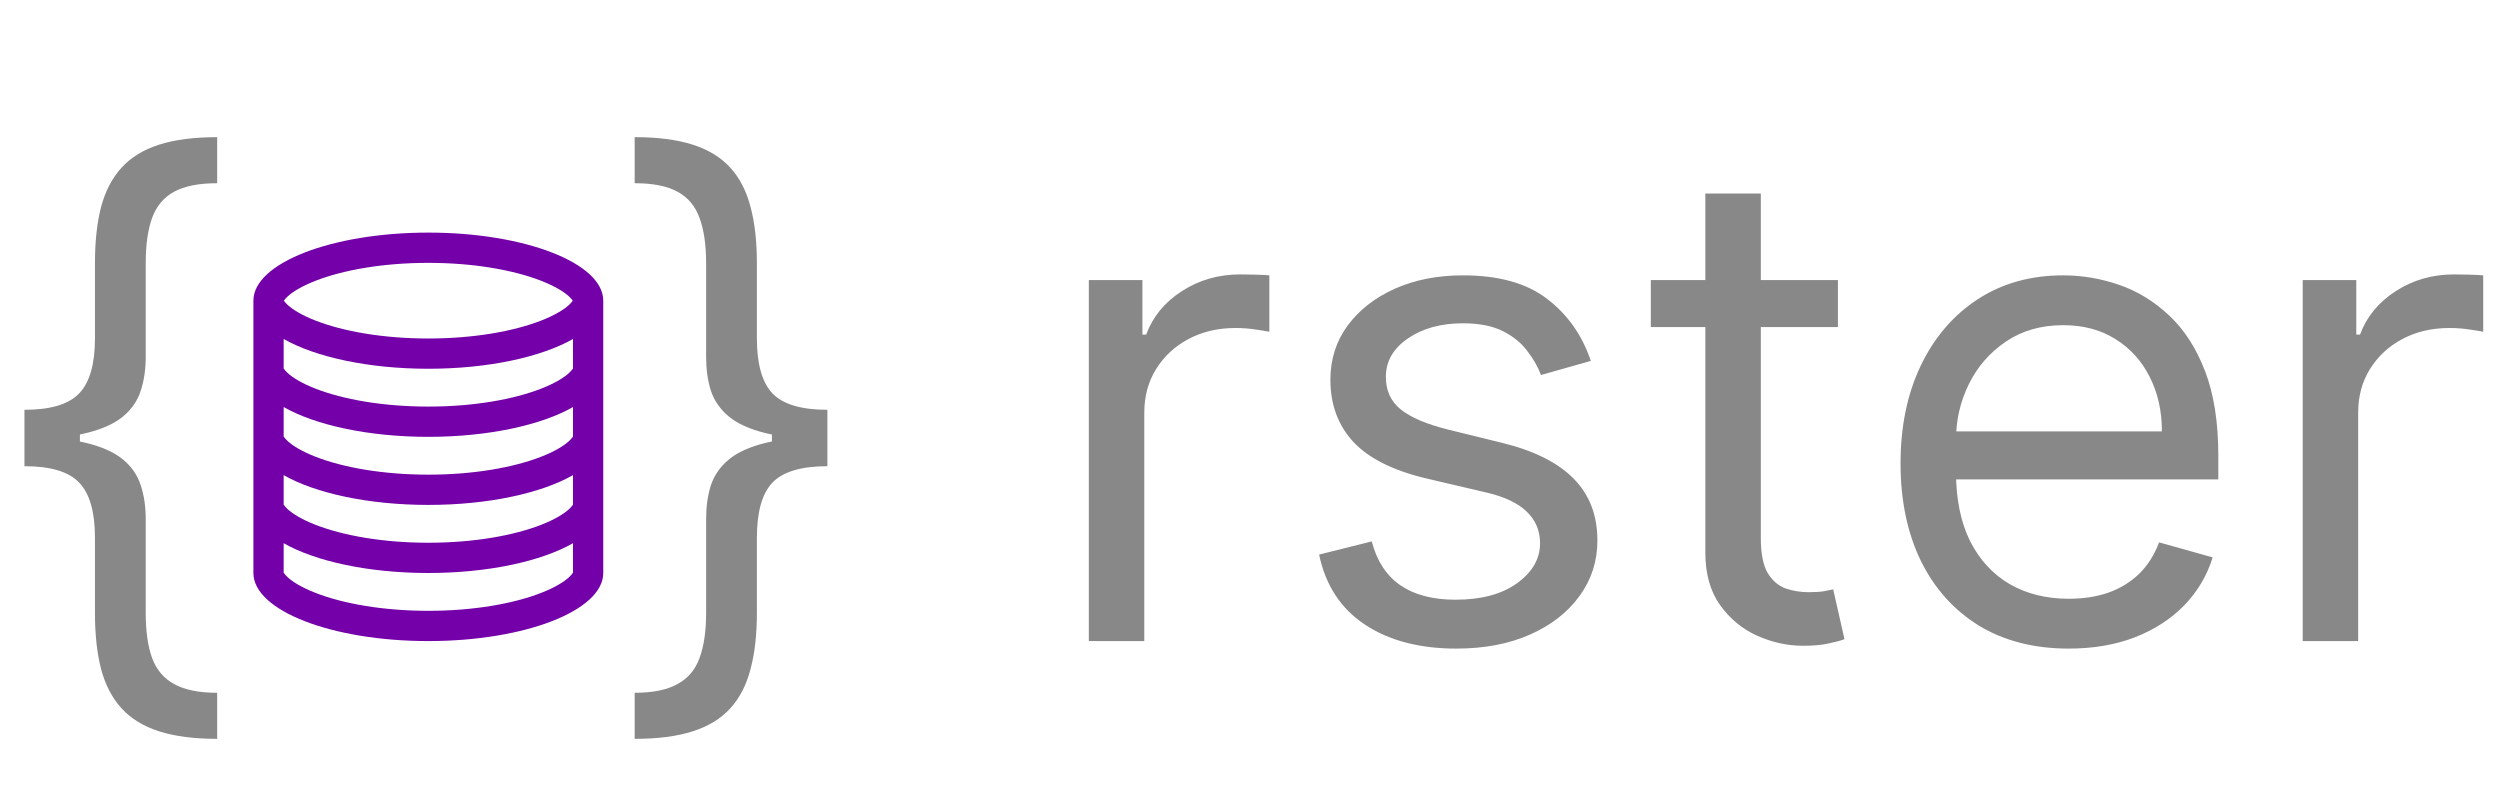
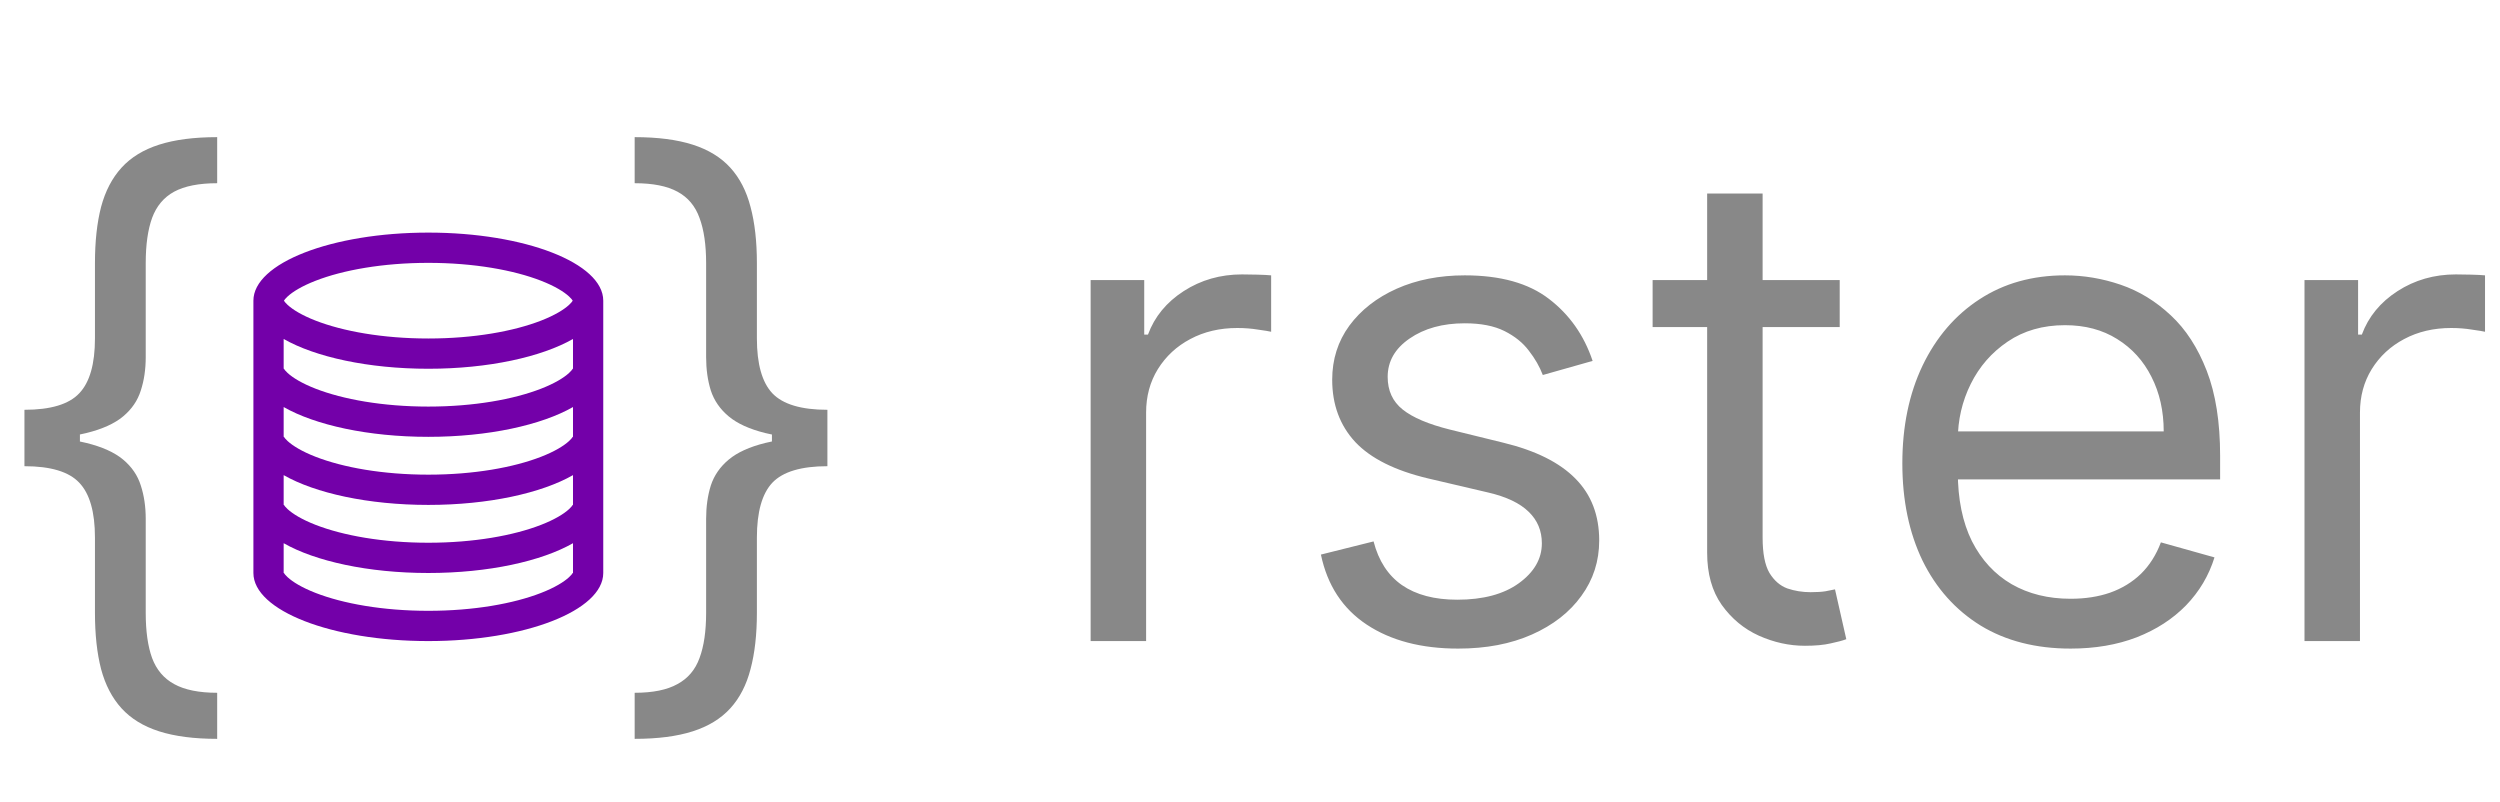
<svg xmlns="http://www.w3.org/2000/svg" width="1322" height="424" viewBox="0 0 1322 424" fill="none">
-   <path d="M12.926 232.111V216.699C26.764 216.699 36.417 213.799 41.886 207.999C47.437 202.198 50.213 192.504 50.213 178.915V139.142C50.213 127.707 51.29 117.806 53.445 109.437C55.682 101.068 59.286 94.149 64.258 88.68C69.229 83.212 75.858 79.151 84.144 76.5C92.43 73.849 102.663 72.523 114.844 72.523V96.883C105.232 96.883 97.65 98.375 92.099 101.358C86.63 104.341 82.736 108.981 80.415 115.278C78.178 121.493 77.06 129.447 77.06 139.142V188.858C77.06 195.321 76.19 201.204 74.45 206.507C72.792 211.81 69.685 216.367 65.128 220.179C60.571 223.991 54.066 226.932 45.614 229.004C37.245 231.075 26.349 232.111 12.926 232.111ZM114.844 390.705C102.663 390.705 92.43 389.379 84.144 386.727C75.858 384.076 69.229 380.016 64.258 374.547C59.286 369.078 55.682 362.159 53.445 353.79C51.29 345.422 50.213 335.52 50.213 324.085V284.312C50.213 270.723 47.437 261.029 41.886 255.229C36.417 249.428 26.764 246.528 12.926 246.528V231.116C26.349 231.116 37.245 232.152 45.614 234.224C54.066 236.295 60.571 239.237 65.128 243.048C69.685 246.86 72.792 251.417 74.45 256.72C76.19 262.023 77.06 267.906 77.06 274.369V324.085C77.06 333.78 78.178 341.734 80.415 347.949C82.736 354.163 86.63 358.762 92.099 361.745C97.65 364.811 105.232 366.344 114.844 366.344V390.705ZM12.926 246.528V216.699H42.258V246.528H12.926ZM437.531 231.116V246.528C423.693 246.528 413.999 249.428 408.447 255.229C402.979 261.029 400.244 270.723 400.244 284.312V324.085C400.244 335.52 399.126 345.422 396.888 353.79C394.734 362.159 391.171 369.078 386.199 374.547C381.228 380.016 374.599 384.076 366.313 386.727C358.027 389.379 347.794 390.705 335.613 390.705V366.344C345.225 366.344 352.765 364.811 358.234 361.745C363.786 358.762 367.68 354.163 369.917 347.949C372.238 341.734 373.398 333.78 373.398 324.085V274.369C373.398 267.906 374.226 262.023 375.883 256.72C377.623 251.417 380.772 246.86 385.329 243.048C389.887 239.237 396.35 236.295 404.719 234.224C413.17 232.152 424.108 231.116 437.531 231.116ZM335.613 72.523C347.794 72.523 358.027 73.849 366.313 76.5C374.599 79.151 381.228 83.212 386.199 88.68C391.171 94.149 394.734 101.068 396.888 109.437C399.126 117.806 400.244 127.707 400.244 139.142V178.915C400.244 192.504 402.979 202.198 408.447 207.999C413.999 213.799 423.693 216.699 437.531 216.699V232.111C424.108 232.111 413.17 231.075 404.719 229.004C396.35 226.932 389.887 223.991 385.329 220.179C380.772 216.367 377.623 211.81 375.883 206.507C374.226 201.204 373.398 195.321 373.398 188.858V139.142C373.398 129.447 372.238 121.493 369.917 115.278C367.68 108.981 363.786 104.341 358.234 101.358C352.765 98.375 345.225 96.883 335.613 96.883V72.523ZM437.531 216.699V246.528H408.199V216.699H437.531ZM575.772 339V148.091H604.11V176.926H606.099C609.579 167.48 615.877 159.816 624.991 153.933C634.106 148.049 644.38 145.108 655.815 145.108C657.969 145.108 660.662 145.149 663.894 145.232C667.125 145.315 669.57 145.439 671.227 145.605V175.435C670.233 175.186 667.954 174.813 664.391 174.316C660.911 173.736 657.224 173.446 653.329 173.446C644.049 173.446 635.763 175.393 628.471 179.288C621.262 183.099 615.545 188.402 611.319 195.197C607.176 201.908 605.105 209.573 605.105 218.19V339H575.772ZM841.224 190.847L814.875 198.304C813.218 193.912 810.773 189.645 807.542 185.502C804.393 181.276 800.084 177.796 794.616 175.062C789.147 172.327 782.145 170.96 773.611 170.96C761.927 170.96 752.191 173.653 744.403 179.039C736.697 184.342 732.844 191.095 732.844 199.298C732.844 206.59 735.495 212.349 740.798 216.575C746.101 220.8 754.387 224.322 765.656 227.139L793.994 234.099C811.063 238.242 823.782 244.581 832.151 253.116C840.52 261.567 844.704 272.464 844.704 285.804C844.704 296.741 841.556 306.519 835.258 315.136C829.044 323.754 820.344 330.548 809.157 335.52C797.971 340.491 784.962 342.977 770.131 342.977C750.658 342.977 734.542 338.751 721.782 330.3C709.021 321.848 700.943 309.502 697.545 293.261L725.386 286.301C728.038 296.576 733.051 304.282 740.425 309.419C747.883 314.556 757.619 317.125 769.633 317.125C783.305 317.125 794.16 314.225 802.197 308.425C810.318 302.542 814.378 295.499 814.378 287.295C814.378 280.667 812.058 275.115 807.417 270.641C802.777 266.083 795.651 262.686 786.04 260.449L754.221 252.991C736.738 248.848 723.895 242.427 715.692 233.727C707.571 224.943 703.511 213.964 703.511 200.79C703.511 190.018 706.536 180.489 712.584 172.203C718.716 163.917 727.043 157.413 737.567 152.69C748.173 147.967 760.187 145.605 773.611 145.605C792.503 145.605 807.335 149.748 818.106 158.034C828.961 166.32 836.667 177.258 841.224 190.847ZM971.884 148.091V172.949H872.949V148.091H971.884ZM901.784 102.352H931.117V284.312C931.117 292.598 932.318 298.813 934.721 302.956C937.207 307.016 940.356 309.75 944.167 311.159C948.062 312.485 952.163 313.148 956.472 313.148C959.703 313.148 962.355 312.982 964.426 312.651C966.498 312.236 968.155 311.905 969.398 311.656L975.364 338.006C973.375 338.751 970.6 339.497 967.037 340.243C963.474 341.071 958.958 341.486 953.489 341.486C945.203 341.486 937.083 339.704 929.128 336.141C921.257 332.578 914.711 327.151 909.49 319.859C904.353 312.568 901.784 303.37 901.784 292.267V102.352ZM1094 342.977C1075.6 342.977 1059.74 338.917 1046.4 330.797C1033.14 322.594 1022.9 311.159 1015.7 296.493C1008.57 281.744 1005.01 264.592 1005.01 245.037C1005.01 225.482 1008.57 208.247 1015.7 193.332C1022.9 178.335 1032.93 166.652 1045.77 158.283C1058.7 149.831 1073.78 145.605 1091.02 145.605C1100.96 145.605 1110.78 147.262 1120.47 150.577C1130.17 153.891 1138.99 159.277 1146.95 166.734C1154.9 174.109 1161.24 183.886 1165.96 196.067C1170.69 208.247 1173.05 223.245 1173.05 241.06V253.489H1025.89V228.134H1143.22C1143.22 217.362 1141.06 207.75 1136.75 199.298C1132.53 190.847 1126.48 184.176 1118.61 179.288C1110.82 174.399 1101.62 171.955 1091.02 171.955C1079.33 171.955 1069.22 174.855 1060.69 180.655C1052.24 186.372 1045.73 193.83 1041.18 203.027C1036.62 212.224 1034.34 222.085 1034.34 232.608V249.511C1034.34 263.929 1036.83 276.151 1041.8 286.177C1046.85 296.12 1053.85 303.702 1062.8 308.922C1071.75 314.059 1082.15 316.628 1094 316.628C1101.7 316.628 1108.66 315.551 1114.88 313.396C1121.18 311.159 1126.6 307.845 1131.16 303.453C1135.72 298.979 1139.24 293.427 1141.73 286.798L1170.06 294.753C1167.08 304.365 1162.07 312.816 1155.02 320.108C1147.98 327.317 1139.28 332.951 1128.92 337.011C1118.57 340.989 1106.92 342.977 1094 342.977ZM1217.67 339V148.091H1246V176.926H1247.99C1251.47 167.48 1257.77 159.816 1266.89 153.933C1276 148.049 1286.27 145.108 1297.71 145.108C1299.86 145.108 1302.56 145.149 1305.79 145.232C1309.02 145.315 1311.46 145.439 1313.12 145.605V175.435C1312.13 175.186 1309.85 174.813 1306.29 174.316C1302.81 173.736 1299.12 173.446 1295.22 173.446C1285.94 173.446 1277.66 175.393 1270.37 179.288C1263.16 183.099 1257.44 188.402 1253.21 195.197C1249.07 201.908 1247 209.573 1247 218.19V339H1217.67Z" fill="#888888" />
+   <path d="M576.727 339V148.091H605.066V176.926H607.054C610.534 167.48 616.832 159.816 625.946 153.933C635.061 148.049 645.335 145.108 656.77 145.108C658.924 145.108 661.617 145.149 664.849 145.232C668.08 145.315 670.525 145.439 672.182 145.605V175.435C671.188 175.186 668.909 174.813 665.346 174.316C661.866 173.736 658.179 173.446 654.284 173.446C645.004 173.446 636.718 175.393 629.426 179.288C622.218 183.099 616.5 188.402 612.274 195.197C608.131 201.908 606.06 209.573 606.06 218.19V339H576.727ZM842.179 190.847L815.83 198.304C814.173 193.912 811.728 189.645 808.497 185.502C805.348 181.276 801.039 177.796 795.571 175.062C790.102 172.327 783.1 170.96 774.566 170.96C762.882 170.96 753.146 173.653 745.358 179.039C737.652 184.342 733.799 191.095 733.799 199.298C733.799 206.59 736.45 212.349 741.753 216.575C747.056 220.8 755.342 224.322 766.611 227.139L794.949 234.099C812.018 238.242 824.737 244.581 833.106 253.116C841.475 261.567 845.659 272.464 845.659 285.804C845.659 296.741 842.511 306.519 836.213 315.136C829.999 323.754 821.299 330.548 810.113 335.52C798.926 340.491 785.917 342.977 771.086 342.977C751.614 342.977 735.497 338.751 722.737 330.3C709.976 321.848 701.898 309.502 698.5 293.261L726.341 286.301C728.993 296.576 734.006 304.282 741.38 309.419C748.838 314.556 758.574 317.125 770.588 317.125C784.26 317.125 795.115 314.225 803.152 308.425C811.273 302.542 815.333 295.499 815.333 287.295C815.333 280.667 813.013 275.115 808.373 270.641C803.732 266.083 796.606 262.686 786.995 260.449L755.176 252.991C737.693 248.848 724.85 242.427 716.647 233.727C708.526 224.943 704.466 213.964 704.466 200.79C704.466 190.018 707.491 180.489 713.539 172.203C719.671 163.917 727.998 157.413 738.522 152.69C749.128 147.967 761.142 145.605 774.566 145.605C793.458 145.605 808.29 149.748 819.061 158.034C829.916 166.32 837.622 177.258 842.179 190.847ZM972.839 148.091V172.949H873.904V148.091H972.839ZM902.74 102.352H932.072V284.312C932.072 292.598 933.273 298.813 935.676 302.956C938.162 307.016 941.311 309.75 945.122 311.159C949.017 312.485 953.118 313.148 957.427 313.148C960.659 313.148 963.31 312.982 965.382 312.651C967.453 312.236 969.11 311.905 970.353 311.656L976.319 338.006C974.33 338.751 971.555 339.497 967.992 340.243C964.429 341.071 959.913 341.486 954.444 341.486C946.158 341.486 938.038 339.704 930.083 336.141C922.212 332.578 915.666 327.151 910.445 319.859C905.308 312.568 902.74 303.37 902.74 292.267V102.352ZM1094.95 342.977C1076.56 342.977 1060.69 338.917 1047.35 330.797C1034.09 322.594 1023.86 311.159 1016.65 296.493C1009.53 281.744 1005.96 264.592 1005.96 245.037C1005.96 225.482 1009.53 208.247 1016.65 193.332C1023.86 178.335 1033.89 166.652 1046.73 158.283C1059.66 149.831 1074.74 145.605 1091.97 145.605C1101.91 145.605 1111.73 147.262 1121.43 150.577C1131.12 153.891 1139.95 159.277 1147.9 166.734C1155.86 174.109 1162.19 183.886 1166.92 196.067C1171.64 208.247 1174 223.245 1174 241.06V253.489H1026.84V228.134H1144.17C1144.17 217.362 1142.02 207.75 1137.71 199.298C1133.48 190.847 1127.43 184.176 1119.56 179.288C1111.77 174.399 1102.58 171.955 1091.97 171.955C1080.29 171.955 1070.18 174.855 1061.64 180.655C1053.19 186.372 1046.69 193.83 1042.13 203.027C1037.57 212.224 1035.29 222.085 1035.29 232.608V249.511C1035.29 263.929 1037.78 276.151 1042.75 286.177C1047.81 296.12 1054.81 303.702 1063.76 308.922C1072.71 314.059 1083.1 316.628 1094.95 316.628C1102.66 316.628 1109.62 315.551 1115.83 313.396C1122.13 311.159 1127.56 307.845 1132.12 303.453C1136.67 298.979 1140.2 293.427 1142.68 286.798L1171.02 294.753C1168.04 304.365 1163.02 312.816 1155.98 320.108C1148.94 327.317 1140.24 332.951 1129.88 337.011C1119.52 340.989 1107.88 342.977 1094.95 342.977ZM1218.62 339V148.091H1246.96V176.926H1248.95C1252.43 167.48 1258.73 159.816 1267.84 153.933C1276.96 148.049 1287.23 145.108 1298.66 145.108C1300.82 145.108 1303.51 145.149 1306.74 145.232C1309.97 145.315 1312.42 145.439 1314.08 145.605V175.435C1313.08 175.186 1310.8 174.813 1307.24 174.316C1303.76 173.736 1300.07 173.446 1296.18 173.446C1286.9 173.446 1278.61 175.393 1271.32 179.288C1264.11 183.099 1258.39 188.402 1254.17 195.197C1250.03 201.908 1247.95 209.573 1247.95 218.19V339H1218.62Z" fill="#888888" />
+   <path d="M12.926 232.111V216.699C26.764 216.699 36.417 213.799 41.886 207.999C47.437 202.198 50.213 192.504 50.213 178.915V139.142C50.213 127.707 51.29 117.806 53.445 109.437C55.682 101.068 59.286 94.149 64.258 88.68C69.229 83.212 75.858 79.151 84.144 76.5C92.43 73.849 102.663 72.523 114.844 72.523V96.883C105.232 96.883 97.65 98.375 92.099 101.358C86.63 104.341 82.736 108.981 80.415 115.278C78.178 121.493 77.06 129.447 77.06 139.142V188.858C77.06 195.321 76.19 201.204 74.45 206.507C72.792 211.81 69.685 216.367 65.128 220.179C60.571 223.991 54.066 226.932 45.614 229.004C37.245 231.075 26.349 232.111 12.926 232.111ZM114.844 390.705C102.663 390.705 92.43 389.379 84.144 386.727C75.858 384.076 69.229 380.016 64.258 374.547C59.286 369.078 55.682 362.159 53.445 353.79C51.29 345.422 50.213 335.52 50.213 324.085V284.312C50.213 270.723 47.437 261.029 41.886 255.229C36.417 249.428 26.764 246.528 12.926 246.528V231.116C26.349 231.116 37.245 232.152 45.614 234.224C54.066 236.295 60.571 239.237 65.128 243.048C69.685 246.86 72.792 251.417 74.45 256.72C76.19 262.023 77.06 267.906 77.06 274.369V324.085C77.06 333.78 78.178 341.734 80.415 347.949C82.736 354.163 86.63 358.762 92.099 361.745C97.65 364.811 105.232 366.344 114.844 366.344V390.705ZM12.926 246.528V216.699H42.258V246.528H12.926Z" fill="#888888" />
+   <path d="M437.531 231.116V246.528C423.694 246.528 413.999 249.428 408.447 255.229C402.979 261.029 400.244 270.723 400.244 284.312V324.085C400.244 335.52 399.126 345.422 396.888 353.79C394.734 362.159 391.171 369.078 386.199 374.547C381.228 380.016 374.599 384.076 366.313 386.727C358.027 389.379 347.794 390.705 335.613 390.705V366.344C345.225 366.344 352.765 364.811 358.234 361.745C363.786 358.762 367.68 354.163 369.917 347.949C372.238 341.734 373.398 333.78 373.398 324.085V274.369C373.398 267.906 374.226 262.023 375.883 256.72C377.623 251.417 380.772 246.86 385.329 243.048C389.887 239.237 396.35 236.295 404.719 234.224C413.17 232.152 424.108 231.116 437.531 231.116ZM335.613 72.523C347.794 72.523 358.027 73.849 366.313 76.5C374.599 79.151 381.228 83.212 386.199 88.68C391.171 94.149 394.734 101.068 396.888 109.437C399.126 117.806 400.244 127.707 400.244 139.142V178.915C400.244 192.504 402.979 202.198 408.447 207.999C413.999 213.799 423.694 216.699 437.531 216.699V232.111C424.108 232.111 413.17 231.075 404.719 229.004C396.35 226.932 389.887 223.991 385.329 220.179C380.772 216.367 377.623 211.81 375.883 206.507C374.226 201.204 373.398 195.321 373.398 188.858V139.142C373.398 129.447 372.238 121.493 369.917 115.278C367.68 108.981 363.786 104.341 358.234 101.358C352.765 98.375 345.225 96.883 335.613 96.883V72.523ZM437.531 216.699V246.528H408.199V216.699H437.531Z" fill="#888888" />
  <path fill-rule="evenodd" clip-rule="evenodd" d="M303.054 158.566C303.057 158.567 303.051 158.596 303.029 158.655C303.04 158.596 303.052 158.566 303.054 158.566ZM300.897 156.761C302.049 157.822 302.601 158.57 302.854 159C302.601 159.43 302.049 160.178 300.897 161.239C298.188 163.731 293.386 166.711 286.104 169.545C271.642 175.174 250.574 179 226.5 179C202.426 179 181.358 175.174 166.896 169.545C159.614 166.711 154.812 163.731 152.103 161.239C150.951 160.178 150.399 159.43 150.146 159C150.399 158.57 150.951 157.822 152.103 156.761C154.812 154.269 159.614 151.289 166.896 148.455C181.358 142.826 202.426 139 226.5 139C250.574 139 271.642 142.826 286.104 148.455C293.386 151.289 298.188 154.269 300.897 156.761ZM149.946 158.566C149.948 158.566 149.96 158.596 149.971 158.655C149.949 158.596 149.943 158.567 149.946 158.566ZM303 179.244C286.352 188.755 258.3 195 226.5 195C194.7 195 166.648 188.755 150 179.244L150 195H150.146C150.399 195.43 150.951 196.178 152.103 197.239C154.812 199.731 159.614 202.711 166.896 205.545C181.358 211.174 202.426 215 226.5 215C250.574 215 271.642 211.174 286.104 205.545C293.386 202.711 298.188 199.731 300.897 197.239C302.049 196.178 302.601 195.43 302.854 195H303V179.244ZM319 159C319 139.118 277.586 123 226.5 123C175.414 123 134 139.118 134 159V195V195.007V231L134 231.009L134 267L134 267.012L134 303C134 322.882 175.414 339 226.5 339C277.586 339 319 322.882 319 303V267V231V195V159ZM303 215.244C286.352 224.755 258.3 231 226.5 231C194.7 231 166.648 224.755 150 215.244L150 231H150.146C150.399 231.43 150.951 232.178 152.103 233.239C154.812 235.731 159.614 238.711 166.896 241.545C181.358 247.174 202.426 251 226.5 251C250.574 251 271.642 247.174 286.104 241.545C293.386 238.711 298.188 235.731 300.897 233.239C302.049 232.178 302.601 231.43 302.854 231H303V215.244ZM303 251.244C286.352 260.755 258.3 267 226.5 267C194.7 267 166.648 260.755 150 251.244V267H150.146C150.399 267.43 150.951 268.178 152.103 269.239C154.812 271.731 159.614 274.711 166.896 277.545C181.358 283.174 202.426 287 226.5 287C250.574 287 271.642 283.174 286.104 277.545C293.386 274.711 298.188 271.731 300.897 269.239C302.049 268.178 302.601 267.43 302.854 267H303V251.244ZM303 287.244C286.352 296.755 258.3 303 226.5 303C194.7 303 166.648 296.755 150 287.244V303H150.146C150.399 303.43 150.951 304.178 152.103 305.239C154.812 307.731 159.614 310.711 166.896 313.545C181.358 319.174 202.426 323 226.5 323C250.574 323 271.642 319.174 286.104 313.545C293.386 310.711 298.188 307.731 300.897 305.239C302.049 304.178 302.601 303.43 302.854 303H303V287.244ZM149.946 303.434C149.943 303.433 149.949 303.404 149.971 303.345C149.96 303.404 149.948 303.434 149.946 303.434ZM303.029 303.345C303.051 303.404 303.057 303.433 303.054 303.434C303.052 303.434 303.04 303.404 303.029 303.345Z" fill="#7300A9" />
</svg>
